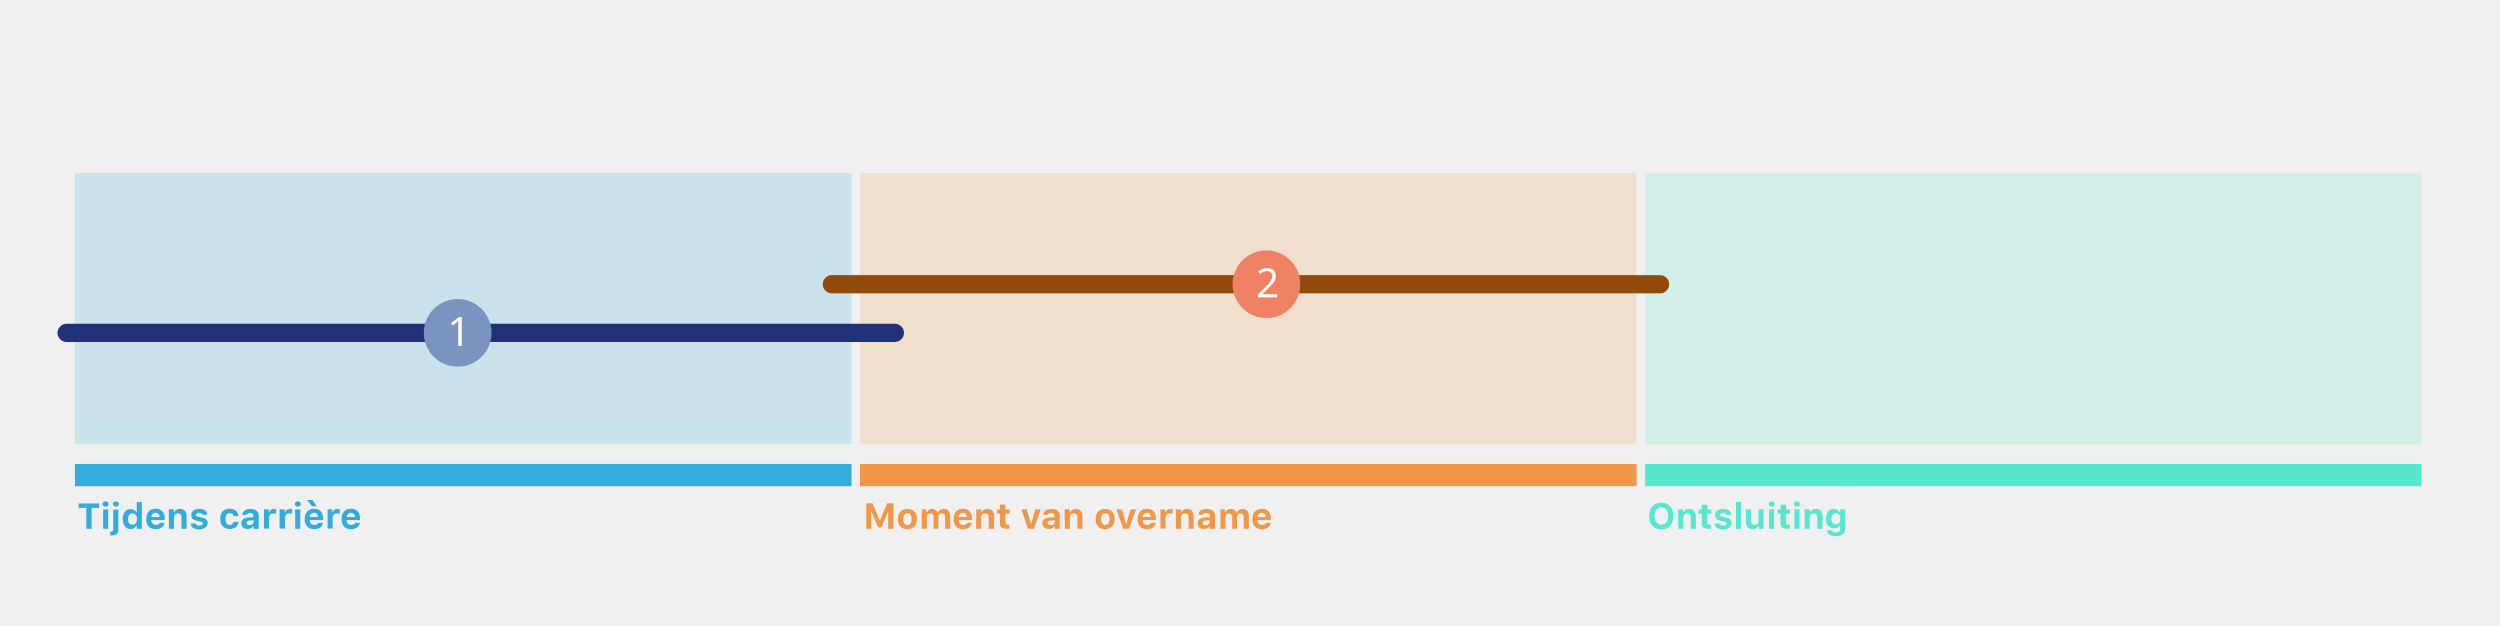
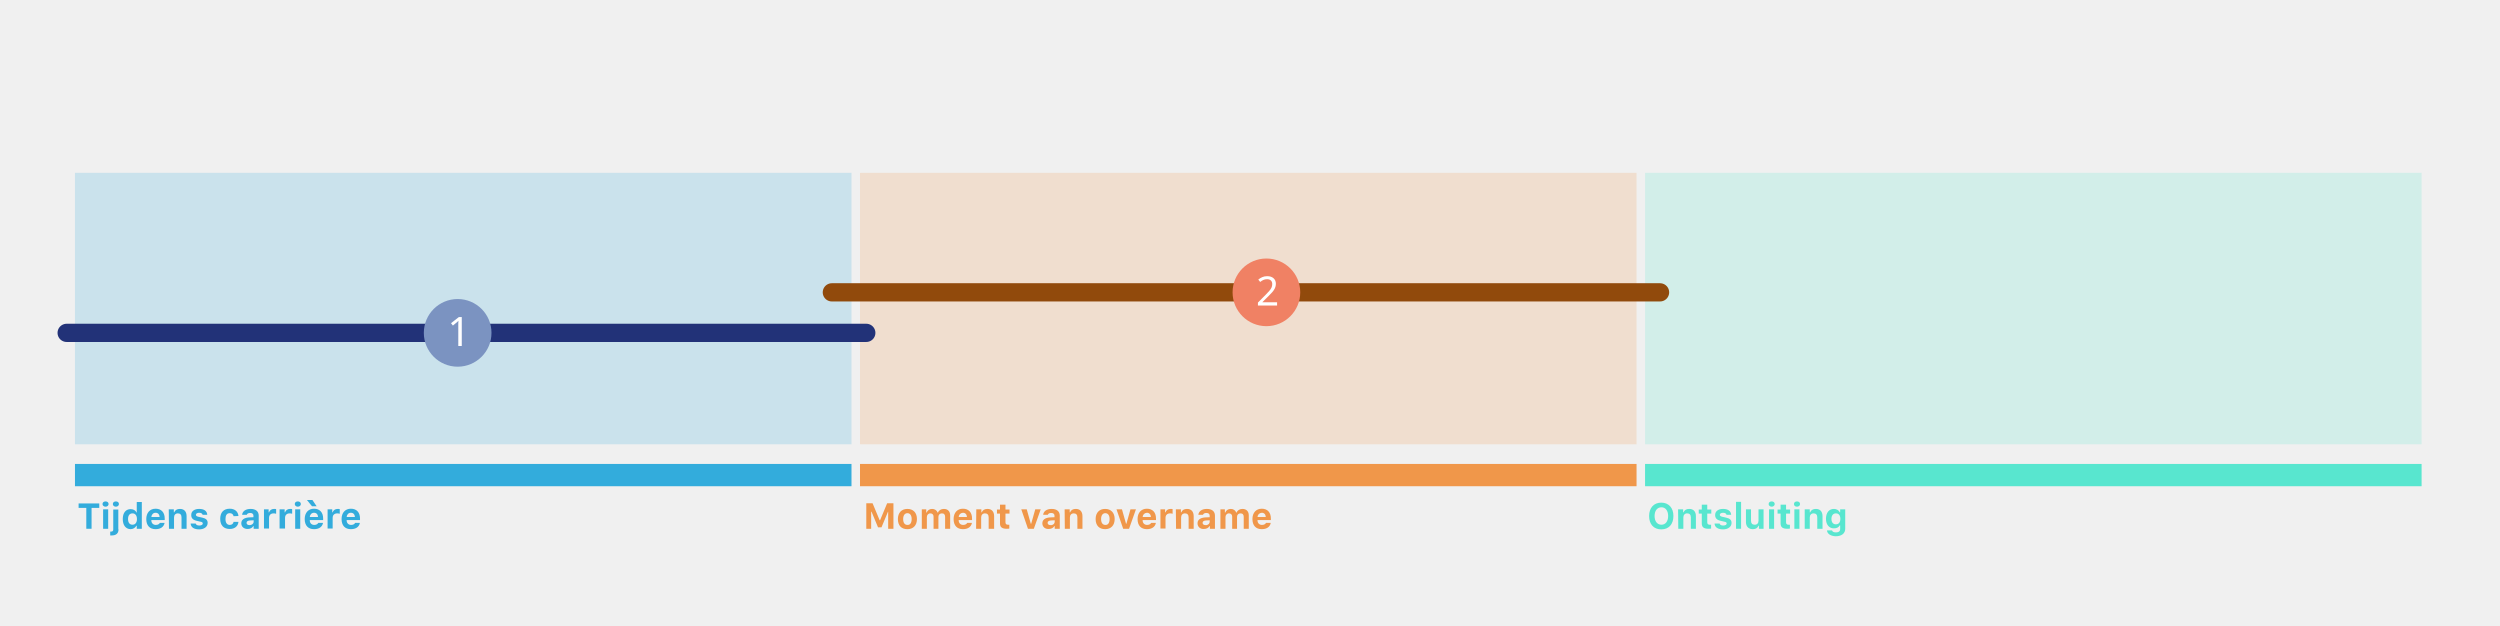
<svg xmlns="http://www.w3.org/2000/svg" version="1.1" id="Layer_1" x="0px" y="0px" viewBox="0 0 1234 308.7" style="enable-background:new 0 0 1234 308.7;" xml:space="preserve">
  <style type="text/css">
	.st0{enable-background:new    ;}
	.st1{fill:#F0974A;}
	.st2{opacity:0.2;fill:#33ACDC;enable-background:new    ;}
	.st3{opacity:0.2;fill:#F0974A;enable-background:new    ;}
	.st4{opacity:0.2;fill:#58E6CF;enable-background:new    ;}
	.st5{fill:#58E6CF;}
	.st6{fill:#33ACDC;}
	.st7{fill:none;stroke:#000000;stroke-width:5;stroke-linecap:round;stroke-linejoin:round;}
	.st8{fill:none;stroke:#223278;stroke-width:9;stroke-linecap:round;stroke-linejoin:round;}
	.st9{fill:none;stroke:#914A0C;stroke-width:9;stroke-linecap:round;stroke-linejoin:round;}
	.st10{fill:#F08164;}
	.st11{fill:#FFFFFF;}
	.st12{font-family:'MyriadPro-Semibold';}
	.st13{font-size:20px;}
	.st14{fill:#7B93C1;}
</style>
  <g class="st0">
    <path class="st1" d="M438.4,261v-8.4h-0.1l-3.2,7.7h-1.7l-3.2-7.7H430v8.4h-2.4v-12.6h3.1l3.5,8.4h0.2l3.5-8.4h3.1V261H438.4z" />
    <path class="st1" d="M443.2,256.2c0-3.1,1.8-5,4.7-5s4.7,1.9,4.7,5c0,3.1-1.8,5-4.7,5C444.9,261.2,443.2,259.4,443.2,256.2z    M450,256.2c0-1.8-0.8-2.9-2.1-2.9c-1.3,0-2.1,1.1-2.1,2.9c0,1.9,0.8,2.9,2.1,2.9C449.2,259.2,450,258.1,450,256.2z" />
    <path class="st1" d="M454.7,251.4h2.5v1.6h0.2c0.4-1.1,1.4-1.8,2.7-1.8c1.3,0,2.3,0.7,2.7,1.8h0.2c0.4-1.1,1.5-1.8,2.9-1.8   c1.9,0,3.1,1.2,3.1,3.2v6.6h-2.5v-5.9c0-1.1-0.5-1.7-1.6-1.7c-1,0-1.7,0.7-1.7,1.7v5.9h-2.4v-6c0-1-0.6-1.6-1.6-1.6   s-1.7,0.8-1.7,1.8v5.8H455v-9.6H454.7z" />
    <path class="st1" d="M479.7,258.3c-0.4,1.8-2,2.9-4.4,2.9c-2.9,0-4.6-1.8-4.6-5c0-3.1,1.8-5.1,4.6-5.1c2.8,0,4.5,1.8,4.5,4.8v0.8   h-6.6v0.1c0,1.4,0.9,2.3,2.2,2.3c1,0,1.7-0.4,2-1h2.3V258.3z M473.2,255.2h4.1c-0.1-1.3-0.8-2.1-2-2.1   C474.1,253.2,473.3,254,473.2,255.2z" />
    <path class="st1" d="M481.9,251.4h2.5v1.5h0.2c0.4-1.1,1.4-1.7,2.8-1.7c2.1,0,3.3,1.3,3.3,3.6v6.2H488v-5.6c0-1.3-0.6-2-1.8-2   c-1.2,0-1.9,0.8-1.9,2.1v5.5h-2.5L481.9,251.4L481.9,251.4z" />
    <path class="st1" d="M496.3,249.1v2.4h2v2h-2v4.3c0,0.8,0.4,1.2,1.2,1.2c0.3,0,0.5,0,0.7,0v1.9c-0.3,0.1-0.8,0.1-1.3,0.1   c-2.3,0-3.3-0.8-3.3-2.6v-4.9h-1.5v-2h1.5v-2.4H496.3z" />
    <path class="st1" d="M510.3,261h-2.9l-3.3-9.6h2.7l2,7.1h0.2l2-7.1h2.7L510.3,261z" />
    <path class="st1" d="M514.5,258.3c0-1.7,1.3-2.7,3.7-2.9l2.3-0.1v-0.8c0-0.8-0.6-1.3-1.6-1.3c-0.9,0-1.5,0.3-1.7,0.9h-2.3   c0.2-1.8,1.8-2.9,4.2-2.9c2.5,0,4,1.2,4,3.3v6.5h-2.5v-1.3h-0.2c-0.5,0.9-1.5,1.4-2.8,1.4C515.8,261.2,514.5,260,514.5,258.3z    M520.6,257.5v-0.7l-1.9,0.1c-1.1,0.1-1.6,0.5-1.6,1.2s0.6,1.1,1.5,1.1C519.7,259.3,520.6,258.5,520.6,257.5z" />
    <path class="st1" d="M525.5,251.4h2.5v1.5h0.2c0.4-1.1,1.4-1.7,2.8-1.7c2.1,0,3.3,1.3,3.3,3.6v6.2h-2.5v-5.6c0-1.3-0.6-2-1.8-2   s-1.9,0.8-1.9,2.1v5.5h-2.5L525.5,251.4L525.5,251.4z" />
    <path class="st1" d="M540.8,256.2c0-3.1,1.8-5,4.7-5s4.7,1.9,4.7,5c0,3.1-1.8,5-4.7,5S540.8,259.4,540.8,256.2z M547.7,256.2   c0-1.8-0.8-2.9-2.1-2.9s-2.1,1.1-2.1,2.9c0,1.9,0.8,2.9,2.1,2.9C546.9,259.2,547.7,258.1,547.7,256.2z" />
    <path class="st1" d="M557.3,261h-2.9l-3.3-9.6h2.7l2,7.1h0.2l2-7.1h2.7L557.3,261z" />
    <path class="st1" d="M570.5,258.3c-0.4,1.8-2,2.9-4.4,2.9c-2.9,0-4.6-1.8-4.6-5c0-3.1,1.8-5.1,4.6-5.1s4.5,1.8,4.5,4.8v0.8H564v0.1   c0,1.4,0.9,2.3,2.2,2.3c1,0,1.7-0.4,2-1h2.3V258.3z M564,255.2h4.1c-0.1-1.3-0.8-2.1-2-2.1C564.9,253.2,564.1,254,564,255.2z" />
    <path class="st1" d="M572.6,251.4h2.5v1.5h0.2c0.3-1,1.2-1.7,2.5-1.7c0.3,0,0.8,0,1,0.1v2.3c-0.2-0.1-0.8-0.2-1.2-0.2   c-1.4,0-2.3,0.8-2.3,2.2v5.3h-2.5v-9.5H572.6z" />
    <path class="st1" d="M580.4,251.4h2.5v1.5h0.2c0.4-1.1,1.4-1.7,2.8-1.7c2.1,0,3.3,1.3,3.3,3.6v6.2h-2.5v-5.6c0-1.3-0.6-2-1.8-2   s-1.9,0.8-1.9,2.1v5.5h-2.5L580.4,251.4L580.4,251.4z" />
    <path class="st1" d="M591.1,258.3c0-1.7,1.3-2.7,3.7-2.9l2.3-0.1v-0.8c0-0.8-0.6-1.3-1.6-1.3c-0.9,0-1.5,0.3-1.7,0.9h-2.3   c0.2-1.8,1.8-2.9,4.2-2.9c2.5,0,4,1.2,4,3.3v6.5h-2.5v-1.3H597c-0.5,0.9-1.5,1.4-2.8,1.4C592.4,261.2,591.1,260,591.1,258.3z    M597.1,257.5v-0.7l-1.9,0.1c-1.1,0.1-1.6,0.5-1.6,1.2s0.6,1.1,1.5,1.1C596.2,259.3,597.1,258.5,597.1,257.5z" />
    <path class="st1" d="M602.1,251.4h2.5v1.6h0.2c0.4-1.1,1.4-1.8,2.7-1.8s2.3,0.7,2.7,1.8h0.2c0.4-1.1,1.5-1.8,2.9-1.8   c1.9,0,3.1,1.2,3.1,3.2v6.6h-2.5v-5.9c0-1.1-0.5-1.7-1.6-1.7c-1,0-1.7,0.7-1.7,1.7v5.9h-2.4v-6c0-1-0.6-1.6-1.6-1.6   s-1.7,0.8-1.7,1.8v5.8h-2.5v-9.6H602.1z" />
    <path class="st1" d="M627.2,258.3c-0.4,1.8-2,2.9-4.4,2.9c-2.9,0-4.6-1.8-4.6-5c0-3.1,1.8-5.1,4.6-5.1s4.5,1.8,4.5,4.8v0.8h-6.6   v0.1c0,1.4,0.9,2.3,2.2,2.3c1,0,1.7-0.4,2-1h2.3V258.3z M620.7,255.2h4.1c-0.1-1.3-0.8-2.1-2-2.1   C621.6,253.2,620.8,254,620.7,255.2z" />
  </g>
  <rect id="Rectangle_10_1_" x="37" y="85.3" class="st2" width="383.3" height="134" />
  <rect id="Rectangle_11_1_" x="424.5" y="85.3" class="st3" width="383.3" height="134" />
  <rect id="Rectangle_12_1_" x="812" y="85.3" class="st4" width="383.3" height="134" />
  <g class="st0">
    <path class="st5" d="M826,254.7c0,4.1-2.3,6.6-6,6.6s-6-2.5-6-6.6c0-4.1,2.4-6.6,6-6.6C823.7,248.1,826,250.7,826,254.7z    M816.7,254.7c0,2.6,1.3,4.3,3.4,4.3c2,0,3.3-1.7,3.3-4.3c0-2.6-1.3-4.3-3.3-4.3C818,250.4,816.7,252.1,816.7,254.7z" />
    <path class="st5" d="M828.3,251.4h2.5v1.5h0.2c0.4-1.1,1.4-1.7,2.8-1.7c2.1,0,3.3,1.3,3.3,3.6v6.2h-2.5v-5.6c0-1.3-0.6-2-1.8-2   s-1.9,0.8-1.9,2.1v5.5h-2.5L828.3,251.4L828.3,251.4z" />
    <path class="st5" d="M842.7,249.1v2.4h2v2h-2v4.3c0,0.8,0.4,1.2,1.2,1.2c0.3,0,0.5,0,0.7,0v1.9c-0.3,0.1-0.8,0.1-1.3,0.1   c-2.3,0-3.3-0.8-3.3-2.6v-4.9h-1.5v-2h1.5v-2.4H842.7z" />
    <path class="st5" d="M850.5,251.2c2.4,0,3.9,1,4,2.9h-2.3c-0.1-0.6-0.7-1-1.7-1c-0.9,0-1.6,0.4-1.6,1c0,0.5,0.4,0.8,1.3,1l1.8,0.4   c1.9,0.4,2.7,1.2,2.7,2.6c0,1.9-1.7,3.2-4.2,3.2s-4.1-1-4.2-2.9h2.5c0.2,0.7,0.8,1,1.8,1s1.7-0.4,1.7-1c0-0.5-0.4-0.8-1.2-0.9   l-1.7-0.4c-1.9-0.4-2.8-1.3-2.8-2.8C846.5,252.4,848.1,251.2,850.5,251.2z" />
    <path class="st5" d="M856.9,247.7h2.5V261h-2.5V247.7z" />
    <path class="st5" d="M870.7,261h-2.5v-1.5H868c-0.5,1.1-1.3,1.7-2.8,1.7c-2.1,0-3.4-1.3-3.4-3.5v-6.3h2.5v5.6c0,1.3,0.6,2,1.8,2   c1.3,0,1.9-0.8,1.9-2.1v-5.5h2.5v9.6H870.7z" />
    <path class="st5" d="M873,248.8c0-0.8,0.6-1.3,1.5-1.3s1.5,0.5,1.5,1.3c0,0.7-0.6,1.3-1.5,1.3S873,249.5,873,248.8z M873.2,251.4   h2.5v9.6h-2.5V251.4z" />
    <path class="st5" d="M881.6,249.1v2.4h2v2h-2v4.3c0,0.8,0.4,1.2,1.2,1.2c0.3,0,0.5,0,0.7,0v1.9c-0.3,0.1-0.8,0.1-1.3,0.1   c-2.3,0-3.3-0.8-3.3-2.6v-4.9h-1.5v-2h1.5v-2.4H881.6z" />
    <path class="st5" d="M885.5,248.8c0-0.8,0.6-1.3,1.5-1.3s1.5,0.5,1.5,1.3c0,0.7-0.6,1.3-1.5,1.3C886,250.1,885.5,249.5,885.5,248.8   z M885.7,251.4h2.5v9.6h-2.5V251.4z" />
    <path class="st5" d="M890.8,251.4h2.5v1.5h0.2c0.4-1.1,1.4-1.7,2.8-1.7c2.1,0,3.3,1.3,3.3,3.6v6.2H897v-5.6c0-1.3-0.6-2-1.8-2   s-1.9,0.8-1.9,2.1v5.5h-2.5V251.4z" />
    <path class="st5" d="M901.8,261.8h2.5c0.1,0.6,0.8,1,1.9,1c1.4,0,2.1-0.6,2.1-1.7v-1.8h-0.2c-0.5,1-1.5,1.5-2.9,1.5   c-2.4,0-3.9-1.9-3.9-4.7c0-3,1.5-4.9,3.9-4.9c1.3,0,2.4,0.6,2.9,1.7h0.2v-1.5h2.5v9.6c0,2.3-1.8,3.7-4.7,3.7   C903.6,264.6,901.9,263.5,901.8,261.8z M908.4,256.1c0-1.7-0.8-2.7-2.2-2.7s-2.2,1.1-2.2,2.7c0,1.7,0.8,2.7,2.2,2.7   S908.4,257.8,908.4,256.1z" />
  </g>
  <g class="st0">
    <path class="st6" d="M42.6,261v-10.3h-3.8v-2.2H49v2.2h-3.8V261H42.6z" />
    <path class="st6" d="M50.6,248.8c0-0.8,0.6-1.3,1.5-1.3s1.5,0.5,1.5,1.3c0,0.7-0.6,1.3-1.5,1.3C51.2,250.1,50.6,249.5,50.6,248.8z    M50.9,251.4h2.5v9.6h-2.5V251.4z" />
    <path class="st6" d="M58.5,261.3c0,2-1.2,3-3.4,3c-0.2,0-0.6,0-0.7,0v-1.9c0.1,0,0.2,0,0.3,0c0.9,0,1.2-0.3,1.2-1.1v-9.8h2.5v9.8   H58.5z M55.7,248.8c0-0.8,0.6-1.3,1.5-1.3s1.5,0.5,1.5,1.3c0,0.7-0.6,1.3-1.5,1.3S55.7,249.5,55.7,248.8z" />
    <path class="st6" d="M60.6,256.2c0-3.1,1.5-4.9,3.9-4.9c1.3,0,2.4,0.6,2.9,1.7h0.1v-5.2H70V261h-2.5v-1.5h-0.2   c-0.5,1-1.6,1.7-2.9,1.7C62.1,261.1,60.6,259.3,60.6,256.2z M63.2,256.2c0,1.8,0.8,2.8,2.2,2.8s2.2-1.1,2.2-2.8   c0-1.7-0.8-2.8-2.2-2.8S63.2,254.4,63.2,256.2z" />
    <path class="st6" d="M81.2,258.3c-0.4,1.8-2,2.9-4.4,2.9c-2.9,0-4.6-1.8-4.6-5c0-3.1,1.8-5.1,4.6-5.1c2.8,0,4.5,1.8,4.5,4.8v0.8   h-6.6v0.1c0,1.4,0.9,2.3,2.2,2.3c1,0,1.7-0.4,2-1h2.3V258.3z M74.7,255.2h4.1c-0.1-1.3-0.8-2.1-2-2.1   C75.6,253.1,74.8,254,74.7,255.2z" />
    <path class="st6" d="M83.3,251.4h2.5v1.5H86c0.4-1.1,1.4-1.7,2.8-1.7c2.1,0,3.3,1.3,3.3,3.6v6.2h-2.5v-5.6c0-1.3-0.6-2-1.8-2   c-1.2,0-1.9,0.8-1.9,2.1v5.5h-2.5L83.3,251.4L83.3,251.4z" />
    <path class="st6" d="M98.3,251.2c2.4,0,3.9,1,4,2.9H100c-0.1-0.6-0.7-1-1.7-1c-0.9,0-1.6,0.4-1.6,1c0,0.5,0.4,0.8,1.3,1l1.8,0.4   c1.9,0.4,2.7,1.2,2.7,2.6c0,1.9-1.7,3.2-4.2,3.2s-4.1-1-4.2-2.9h2.5c0.2,0.7,0.8,1,1.8,1s1.7-0.4,1.7-1c0-0.5-0.4-0.8-1.2-0.9   l-1.7-0.4c-1.9-0.4-2.8-1.3-2.8-2.8C94.3,252.4,95.9,251.2,98.3,251.2z" />
    <path class="st6" d="M115.3,254.8c-0.2-0.9-0.8-1.5-1.9-1.5c-1.4,0-2.1,1-2.1,2.9c0,1.9,0.8,2.9,2.1,2.9c1,0,1.7-0.5,1.9-1.5h2.4   c-0.2,2.1-1.8,3.5-4.3,3.5c-3,0-4.7-1.8-4.7-5c0-3.2,1.7-5,4.7-5c2.5,0,4.1,1.4,4.3,3.6L115.3,254.8L115.3,254.8z" />
    <path class="st6" d="M119.1,258.3c0-1.7,1.3-2.7,3.7-2.9l2.3-0.1v-0.8c0-0.8-0.6-1.3-1.6-1.3c-0.9,0-1.5,0.3-1.7,0.9h-2.3   c0.2-1.8,1.8-2.9,4.2-2.9c2.5,0,4,1.2,4,3.3v6.5h-2.5v-1.3H125c-0.5,0.9-1.5,1.4-2.8,1.4C120.4,261.1,119.1,260,119.1,258.3z    M125.2,257.5v-0.7l-1.9,0.1c-1.1,0.1-1.6,0.5-1.6,1.2s0.6,1.1,1.5,1.1C124.3,259.2,125.2,258.5,125.2,257.5z" />
    <path class="st6" d="M130.1,251.4h2.5v1.5h0.2c0.3-1,1.2-1.7,2.5-1.7c0.3,0,0.8,0,1,0.1v2.3c-0.2-0.1-0.8-0.2-1.2-0.2   c-1.4,0-2.3,0.8-2.3,2.2v5.3h-2.5v-9.5H130.1z" />
    <path class="st6" d="M138,251.4h2.5v1.5h0.2c0.3-1,1.2-1.7,2.5-1.7c0.3,0,0.8,0,1,0.1v2.3c-0.2-0.1-0.8-0.2-1.2-0.2   c-1.4,0-2.3,0.8-2.3,2.2v5.3H138V251.4z" />
    <path class="st6" d="M145.5,248.8c0-0.8,0.6-1.3,1.5-1.3s1.5,0.5,1.5,1.3c0,0.7-0.6,1.3-1.5,1.3S145.5,249.5,145.5,248.8z    M145.7,251.4h2.5v9.6h-2.5V251.4z" />
    <path class="st6" d="M159.4,258.3c-0.4,1.8-2,2.9-4.4,2.9c-2.9,0-4.6-1.8-4.6-5c0-3.1,1.8-5.1,4.6-5.1s4.5,1.8,4.5,4.8v0.8h-6.6   v0.1c0,1.4,0.9,2.3,2.2,2.3c1,0,1.7-0.4,2-1h2.3V258.3z M154,249.9l-2.5-3.1h2.7l2.1,3.1H154z M152.9,255.2h4.1   c-0.1-1.3-0.8-2.1-2-2.1C153.8,253.1,153,254,152.9,255.2z" />
    <path class="st6" d="M161.5,251.4h2.5v1.5h0.2c0.3-1,1.2-1.7,2.5-1.7c0.3,0,0.8,0,1,0.1v2.3c-0.2-0.1-0.8-0.2-1.2-0.2   c-1.4,0-2.3,0.8-2.3,2.2v5.3h-2.5v-9.5H161.5z" />
    <path class="st6" d="M177.6,258.3c-0.4,1.8-2,2.9-4.4,2.9c-2.9,0-4.6-1.8-4.6-5c0-3.1,1.8-5.1,4.6-5.1s4.5,1.8,4.5,4.8v0.8h-6.6   v0.1c0,1.4,0.9,2.3,2.2,2.3c1,0,1.7-0.4,2-1h2.3V258.3z M171.1,255.2h4.1c-0.1-1.3-0.8-2.1-2-2.1C172,253.1,171.2,254,171.1,255.2z   " />
  </g>
  <rect id="Rectangle_10" x="37" y="229" class="st6" width="383.3" height="11" />
  <rect id="Rectangle_11" x="424.5" y="229" class="st1" width="383.3" height="11" />
  <rect id="Rectangle_12" x="812" y="229" class="st5" width="383.3" height="11" />
  <path class="st7" d="M469.7,167.8" />
-   <line class="st8" x1="32.9" y1="164.3" x2="441.7" y2="164.3" />
-   <line class="st9" x1="410.6" y1="140.3" x2="819.4" y2="140.3" />
-   <circle id="Ellipse_47_3_" class="st10" cx="625.1" cy="140.3" r="16.7" />
-   <text transform="matrix(1 0 0 1 619.96 146.8)" class="st11 st12 st13">2</text>
+   <line class="st8" x1="32.9" y1="164.3" x2="427.6" y2="164.3" />
+   <g>
+     <line class="st9" x1="410.6" y1="144.3" x2="819.4" y2="144.3" />
+     <circle id="Ellipse_47_3_" class="st10" cx="625.1" cy="144.3" r="16.7" />
+     <text transform="matrix(1 0 0 1 619.96 150.8)" class="st11 st12 st13">2</text>
+   </g>
  <circle id="Ellipse_47_1_" class="st14" cx="225.9" cy="164.3" r="16.7" />
  <text transform="matrix(1 0 0 1 220.8381 170.8)" class="st11 st12 st13">1</text>
</svg>
